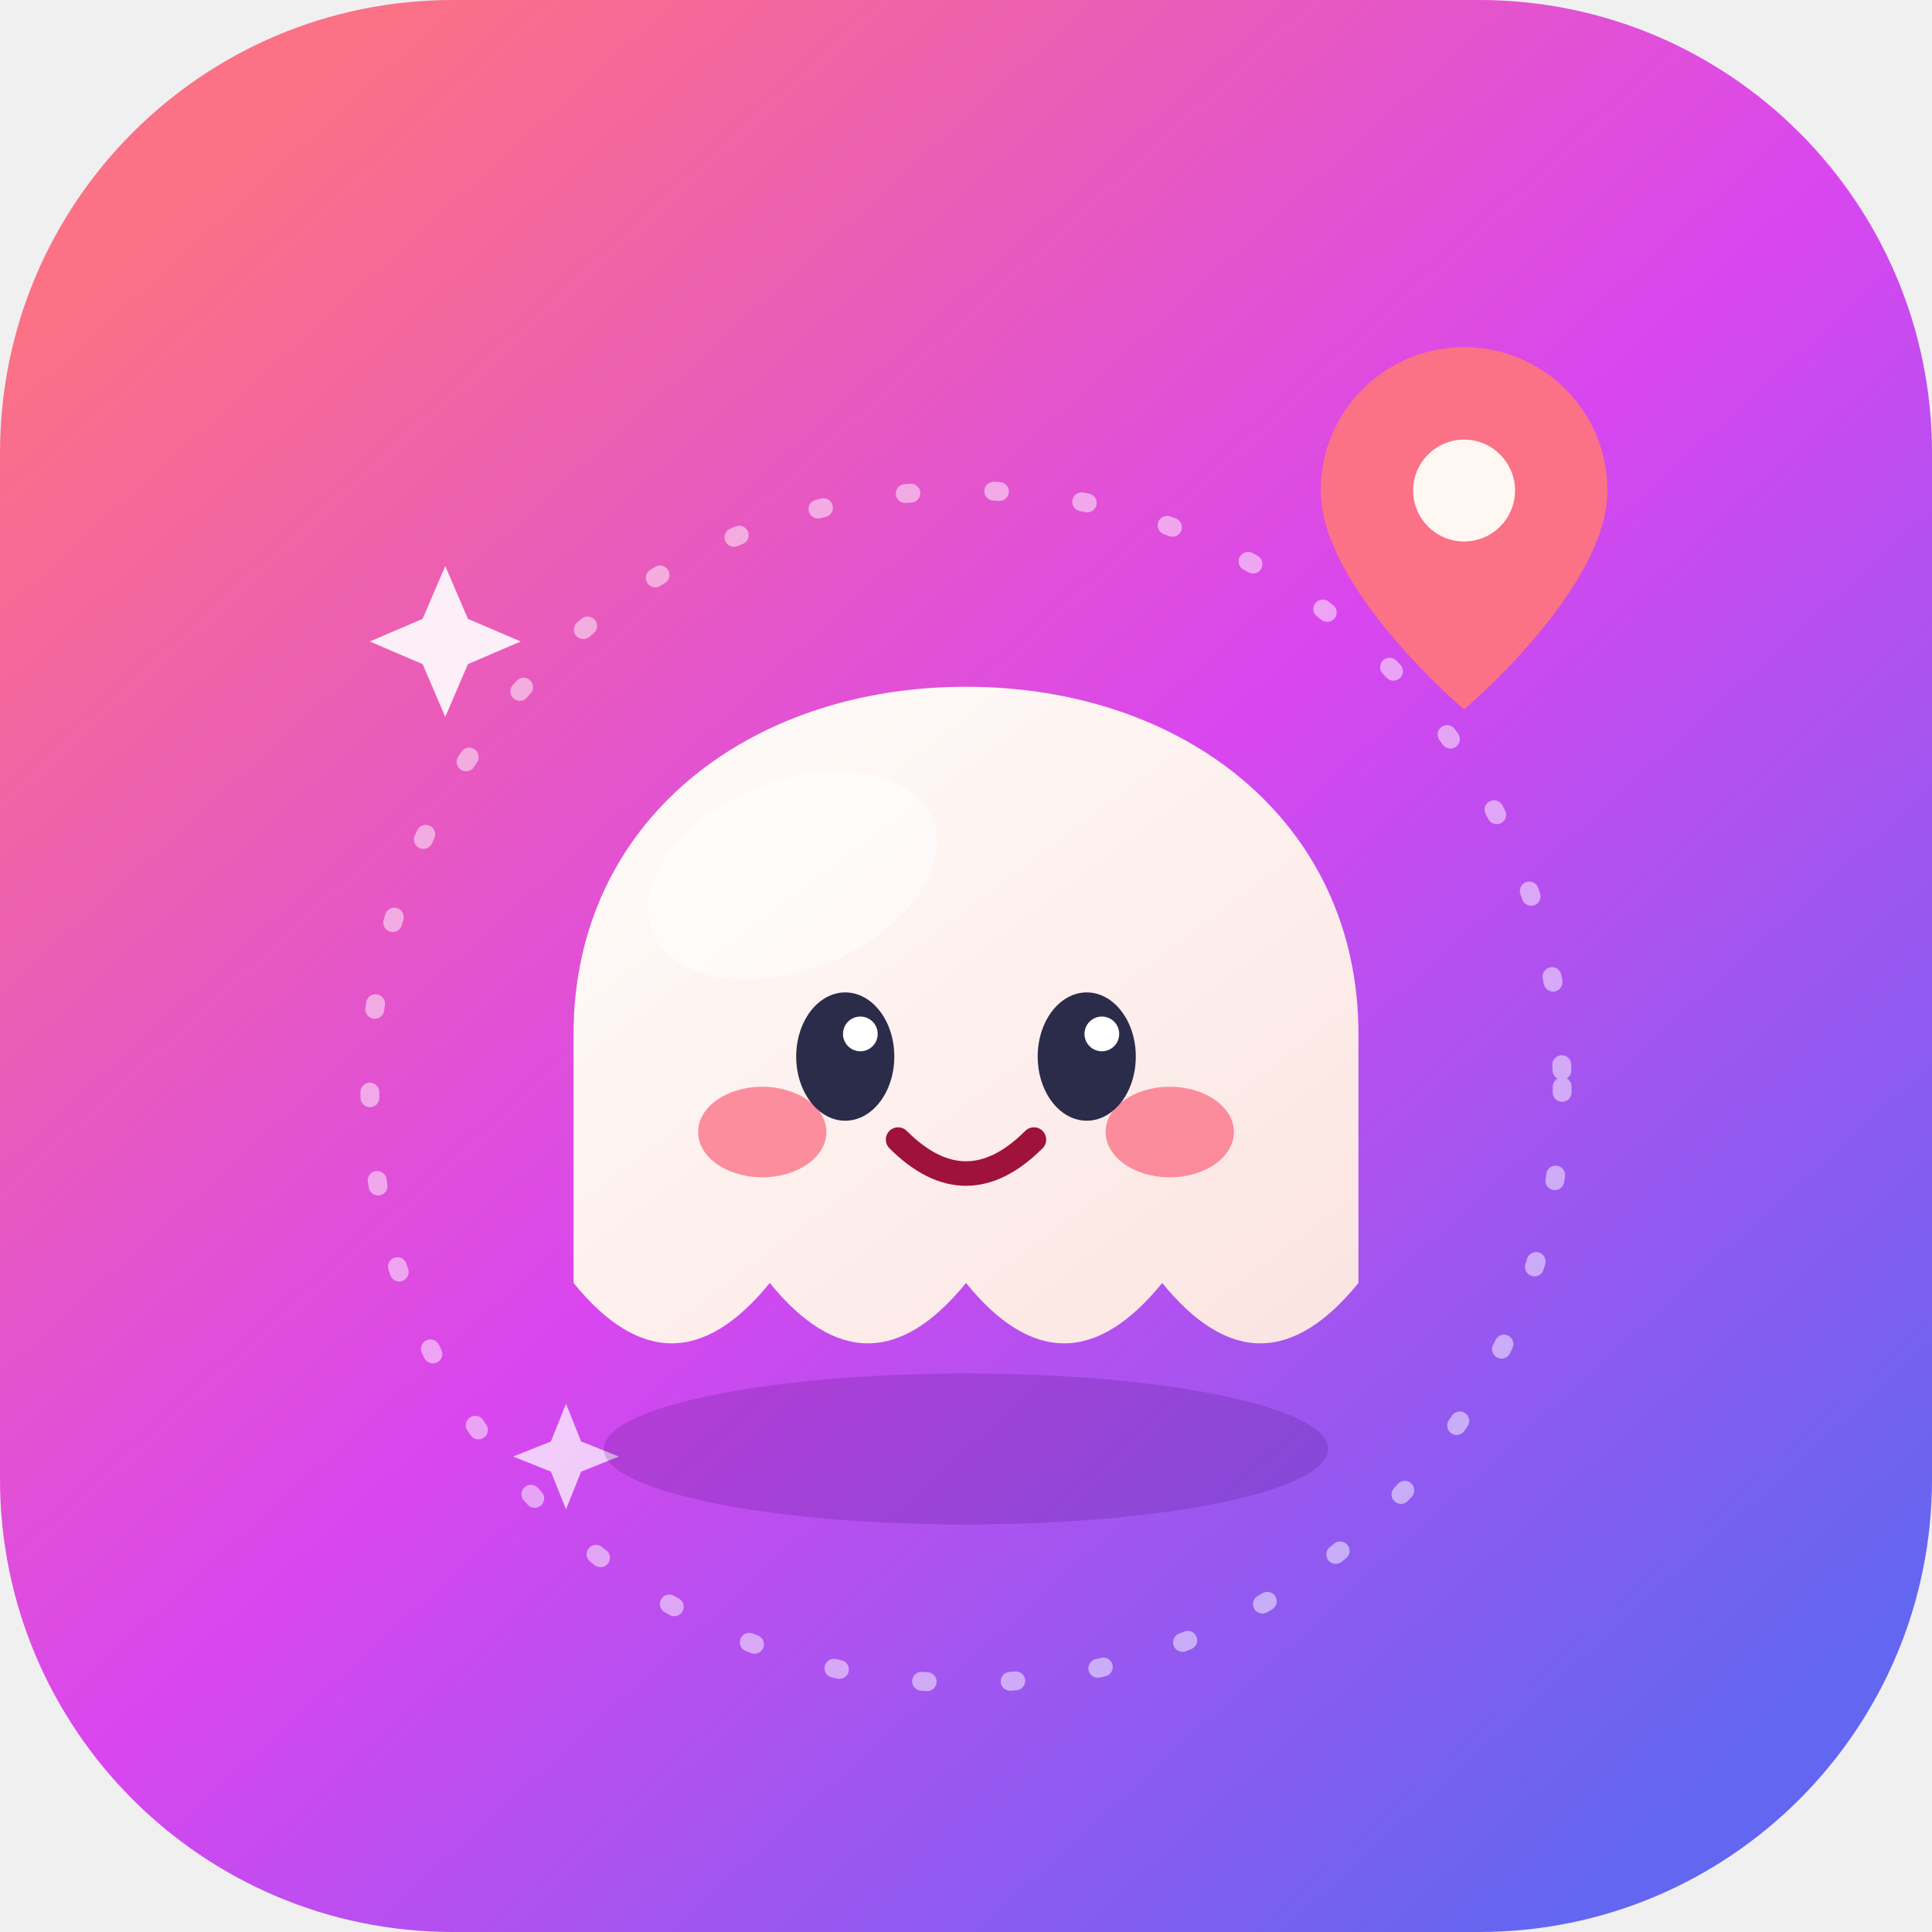
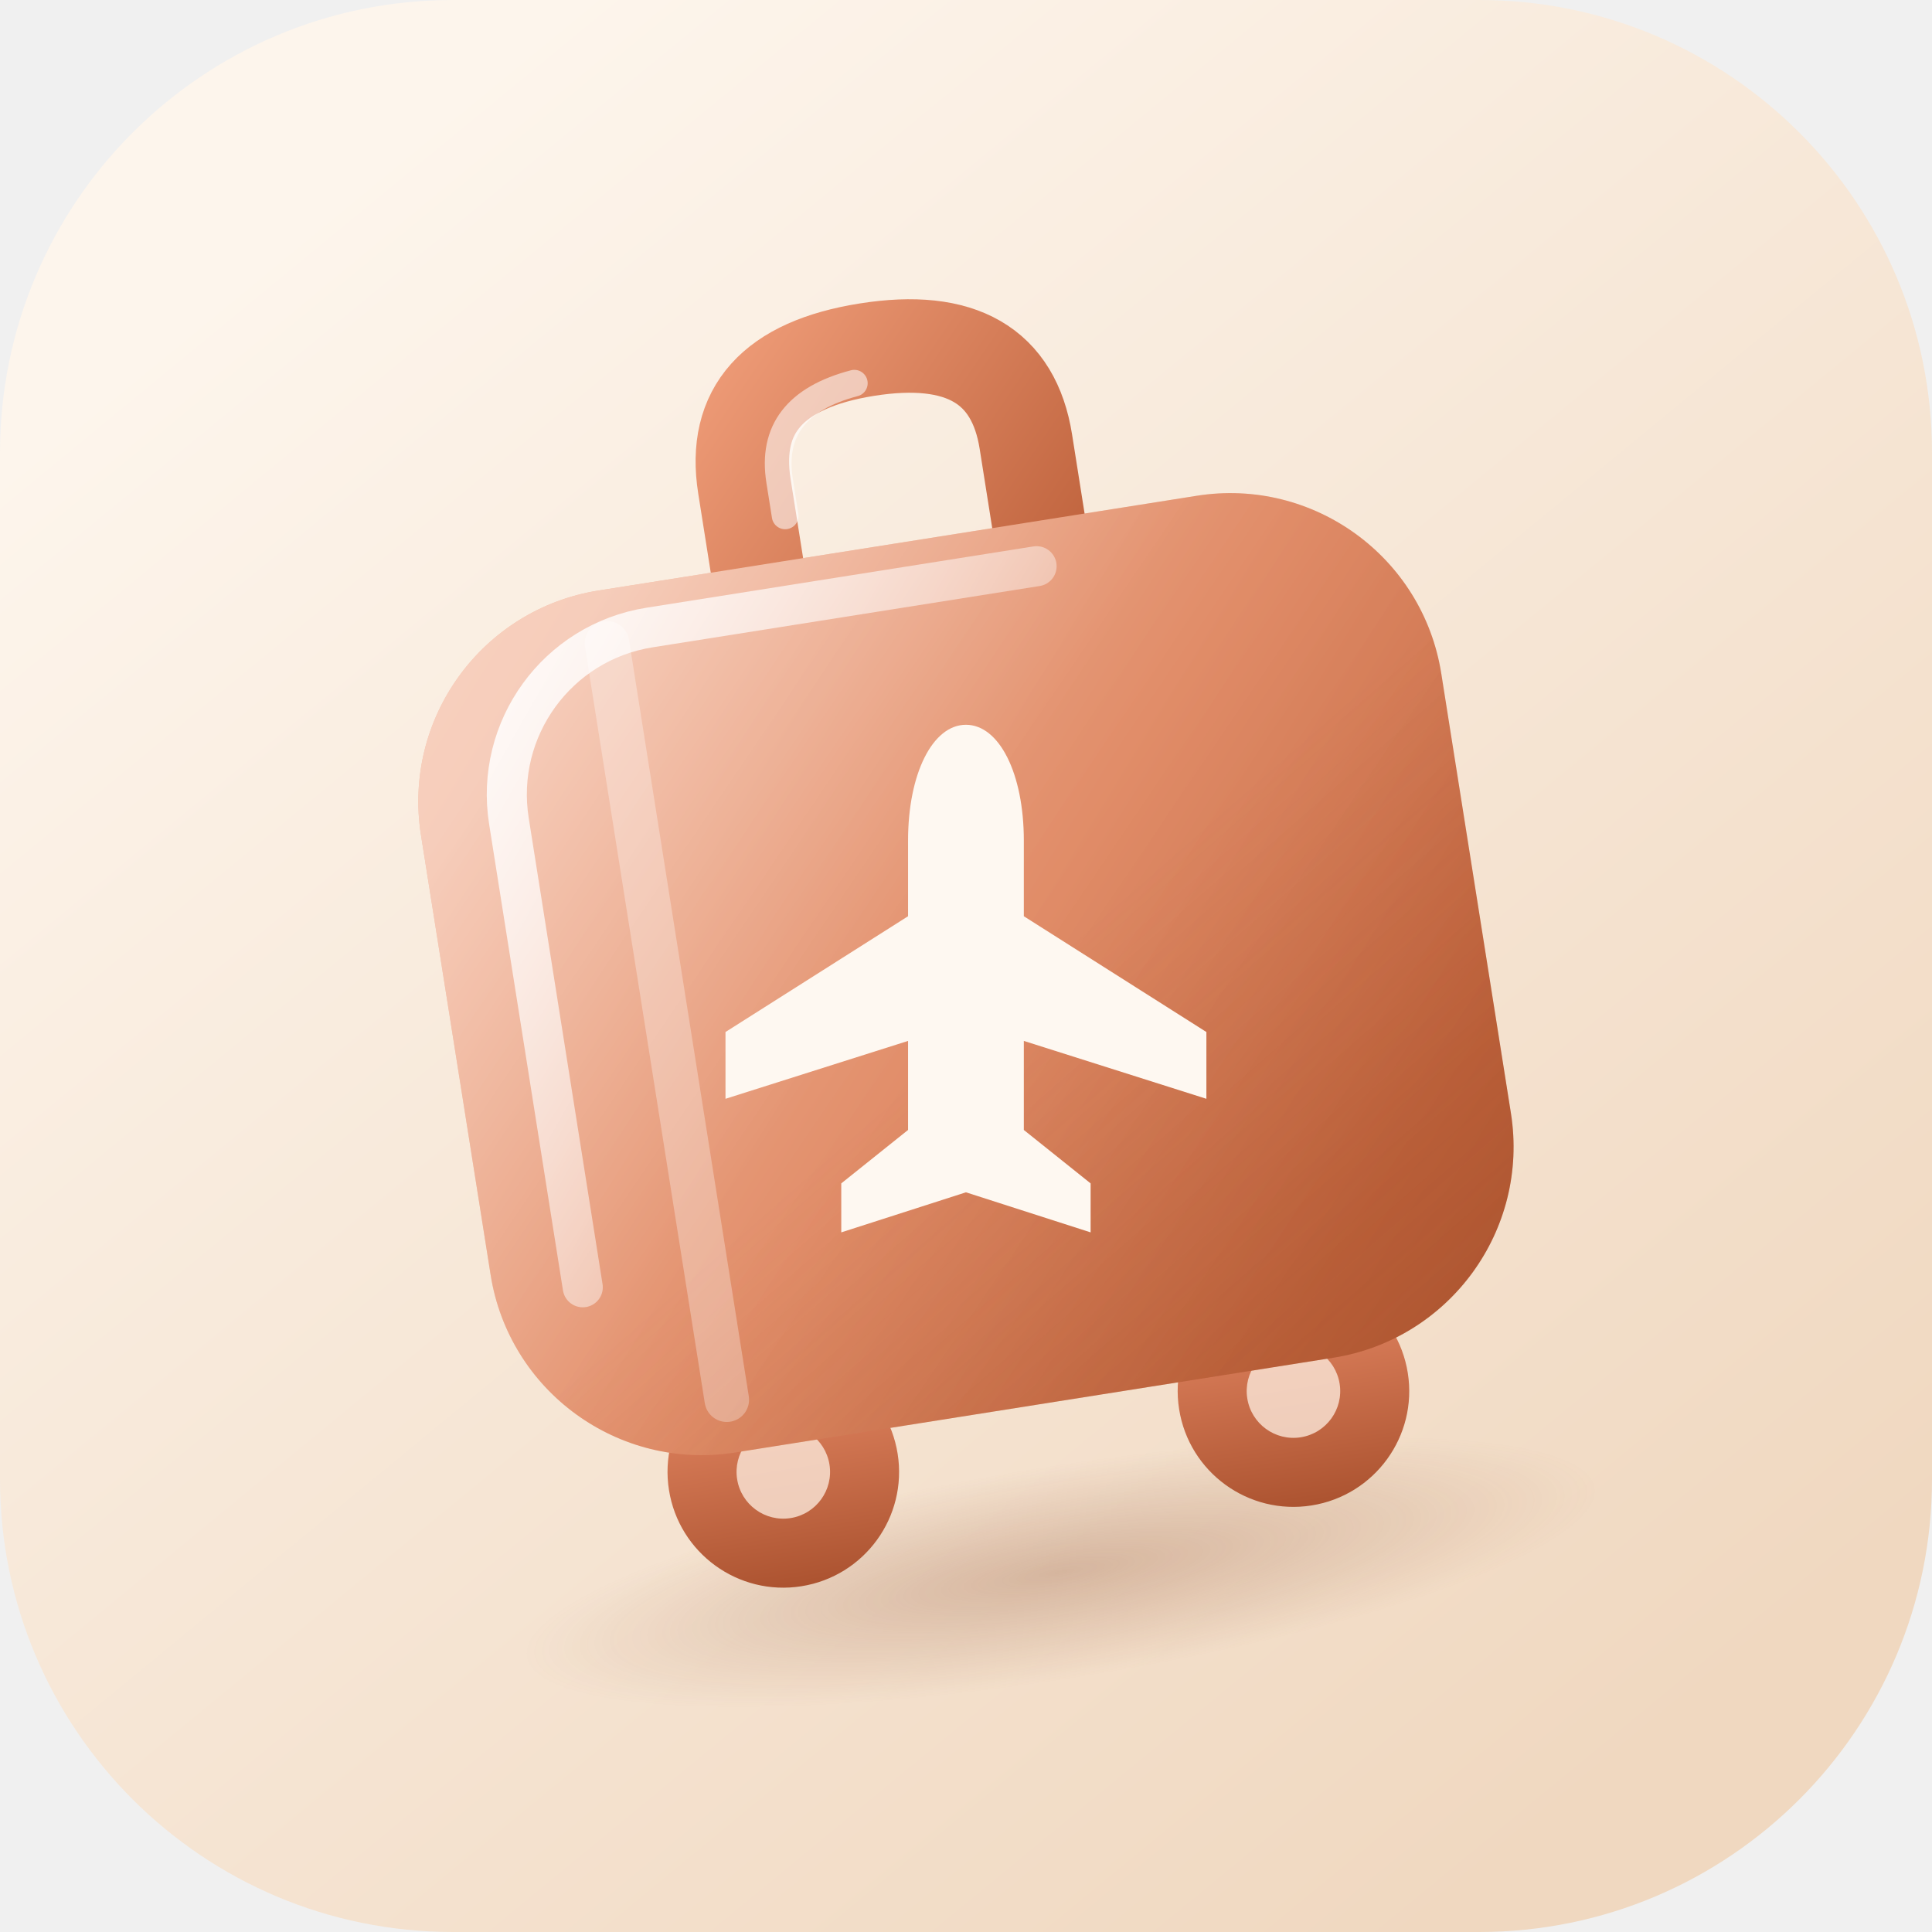
<svg xmlns="http://www.w3.org/2000/svg" width="512" height="512" viewBox="0 0 512 512" fill="none">
  <defs>
-     <linearGradient id="bg" x1="60" y1="40" x2="452" y2="472" gradientUnits="userSpaceOnUse">
-       <stop stop-color="#FB7185" />
-       <stop offset="0.5" stop-color="#D946EF" />
-       <stop offset="1" stop-color="#6366F1" />
+     <linearGradient id="tile" x1="86" y1="52" x2="430" y2="470" gradientUnits="userSpaceOnUse">
+       <stop stop-color="#FDF5EC" />
+       <stop offset="1" stop-color="#F0D8C0" />
    </linearGradient>
-     <linearGradient id="jelly" x1="160" y1="180" x2="320" y2="392" gradientUnits="userSpaceOnUse">
-       <stop stop-color="#FFFDFB" />
-       <stop offset="1" stop-color="#FBE3E0" />
+     <linearGradient id="body" x1="152" y1="176" x2="368" y2="360" gradientUnits="userSpaceOnUse">
+       <stop stop-color="#F0A07C" />
+       <stop offset="0.5" stop-color="#DC7B51" />
+       <stop offset="1" stop-color="#B85B36" />
    </linearGradient>
+     <linearGradient id="face" x1="170" y1="190" x2="330" y2="340" gradientUnits="userSpaceOnUse">
+       <stop stop-color="#FFFFFF" stop-opacity="0.50" />
+       <stop offset="0.45" stop-color="#FFFFFF" stop-opacity="0.16" />
+       <stop offset="1" stop-color="#FFFFFF" stop-opacity="0" />
+     </linearGradient>
+     <linearGradient id="depth" x1="300" y1="250" x2="372" y2="364" gradientUnits="userSpaceOnUse">
+       <stop stop-color="#8F441F" stop-opacity="0" />
+       <stop offset="1" stop-color="#8F441F" stop-opacity="0.30" />
+     </linearGradient>
+     <linearGradient id="gloss" x1="164" y1="192" x2="300" y2="300" gradientUnits="userSpaceOnUse">
+       <stop stop-color="#FFFFFF" stop-opacity="0.85" />
+       <stop offset="1" stop-color="#FFFFFF" stop-opacity="0" />
+     </linearGradient>
+     <linearGradient id="handle" x1="224" y1="118" x2="290" y2="180" gradientUnits="userSpaceOnUse">
+       <stop stop-color="#EE9B77" />
+       <stop offset="1" stop-color="#C1653F" />
+     </linearGradient>
+     <linearGradient id="wheel" x1="0" y1="0" x2="0" y2="1">
+       <stop stop-color="#E88B67" />
+       <stop offset="1" stop-color="#AC5330" />
+     </linearGradient>
+     <radialGradient id="contact" cx="0.5" cy="0.5" r="0.5">
+       <stop stop-color="#8A4A2C" stop-opacity="0.28" />
+       <stop offset="1" stop-color="#8A4A2C" stop-opacity="0" />
+     </radialGradient>
  </defs>
-   <rect width="512" height="512" rx="120" fill="url(#bg)" />
-   <circle cx="256" cy="288" r="158" stroke="#FFFFFF" stroke-opacity="0.5" stroke-width="5" stroke-dasharray="1.5 22" stroke-linecap="round" fill="none" />
-   <path d="M118 150 l6 14 14 6 -14 6 -6 14 -6 -14 -14 -6 14 -6 z" fill="#FFFFFF" fill-opacity="0.9" />
-   <path d="M150 372 l4 10 10 4 -10 4 -4 10 -4 -10 -10 -4 10 -4 z" fill="#FFFFFF" fill-opacity="0.72" />
-   <ellipse cx="256" cy="384" rx="96" ry="20" fill="#3B0764" fill-opacity="0.18" />
-   <path d="M152 274     C152 218 198 182 256 182     C314 182 360 218 360 274     L360 340     Q334 372 308 340     Q282 372 256 340     Q230 372 204 340     Q178 372 152 340     Z" fill="url(#jelly)" />
-   <ellipse cx="210" cy="232" rx="40" ry="25" fill="#FFFFFF" fill-opacity="0.55" transform="rotate(-22 210 232)" />
-   <ellipse cx="202" cy="300" rx="17" ry="12" fill="#FB7185" fill-opacity="0.78" />
-   <ellipse cx="310" cy="300" rx="17" ry="12" fill="#FB7185" fill-opacity="0.78" />
-   <ellipse cx="224" cy="280" rx="13" ry="17" fill="#2B2B4A" />
-   <ellipse cx="288" cy="280" rx="13" ry="17" fill="#2B2B4A" />
-   <circle cx="228" cy="274" r="4.6" fill="#FFFFFF" />
-   <circle cx="292" cy="274" r="4.6" fill="#FFFFFF" />
-   <path d="M238 302 Q256 320 274 302" stroke="#9F1239" stroke-width="6.5" stroke-linecap="round" fill="none" />
-   <ellipse cx="388" cy="170" rx="15" ry="6" fill="#3B0764" fill-opacity="0.2" />
-   <path d="M388 92 C367 92 350 109 350 130 C350 156 388 188 388 188 C388 188 426 156 426 130 C426 109 409 92 388 92 Z" fill="#FB7185" />
-   <circle cx="388" cy="130" r="13.5" fill="#FFF8F2" />
+   <rect width="512" height="512" rx="120" fill="url(#tile)" />
+   <g transform="translate(256 256) scale(1.18) translate(-255.7 -264.2)">
+     <g transform="rotate(-9 256 268)">
+       <ellipse cx="256" cy="402" rx="122" ry="24" fill="url(#contact)" />
+       <path d="M224 180 L224 150 Q224 124 256 124 Q288 124 288 150 L288 180" stroke="url(#handle)" stroke-width="21" stroke-linecap="round" fill="none" />
+       <path d="M232 158 L232 150 Q232 133 252 131" stroke="#FFFFFF" stroke-opacity="0.55" stroke-width="6" stroke-linecap="round" fill="none" />
+       <circle cx="198" cy="370" r="26" fill="url(#wheel)" />
+       <circle cx="198" cy="370" r="10.5" fill="#FCEADC" fill-opacity="0.78" />
+       <circle cx="314" cy="370" r="26" fill="url(#wheel)" />
+       <circle cx="314" cy="370" r="10.5" fill="#FCEADC" fill-opacity="0.78" />
+       <rect x="140" y="168" width="232" height="196" rx="48" fill="url(#body)" />
+       <rect x="140" y="168" width="232" height="196" rx="48" fill="url(#face)" />
+       <rect x="140" y="168" width="232" height="196" rx="48" fill="url(#depth)" />
+       <path d="M188 180 L188 352" stroke="#FFFFFF" stroke-opacity="0.30" stroke-width="10" stroke-linecap="round" />
+       <path d="M160 322 L160 216 C160 195 177 178 198 178 L286 178" stroke="url(#gloss)" stroke-width="9" stroke-linecap="round" fill="none" />
+       <g transform="translate(256 266) rotate(9)">
+         <path d="M0 -56 C7.5 -56 13 -45 13 -30 L13 -13 L54 13 L54 28 L13 15 L13 35 L28 47 L28 58                L0 49 L-28 58 L-28 47 L-13 35 L-13 15 L-54 28 L-54 13 L-13 -13 L-13 -30                C-13 -45 -7.5 -56 0 -56 Z" fill="#FEF8F1" />
+       </g>
+     </g>
+   </g>
</svg>
